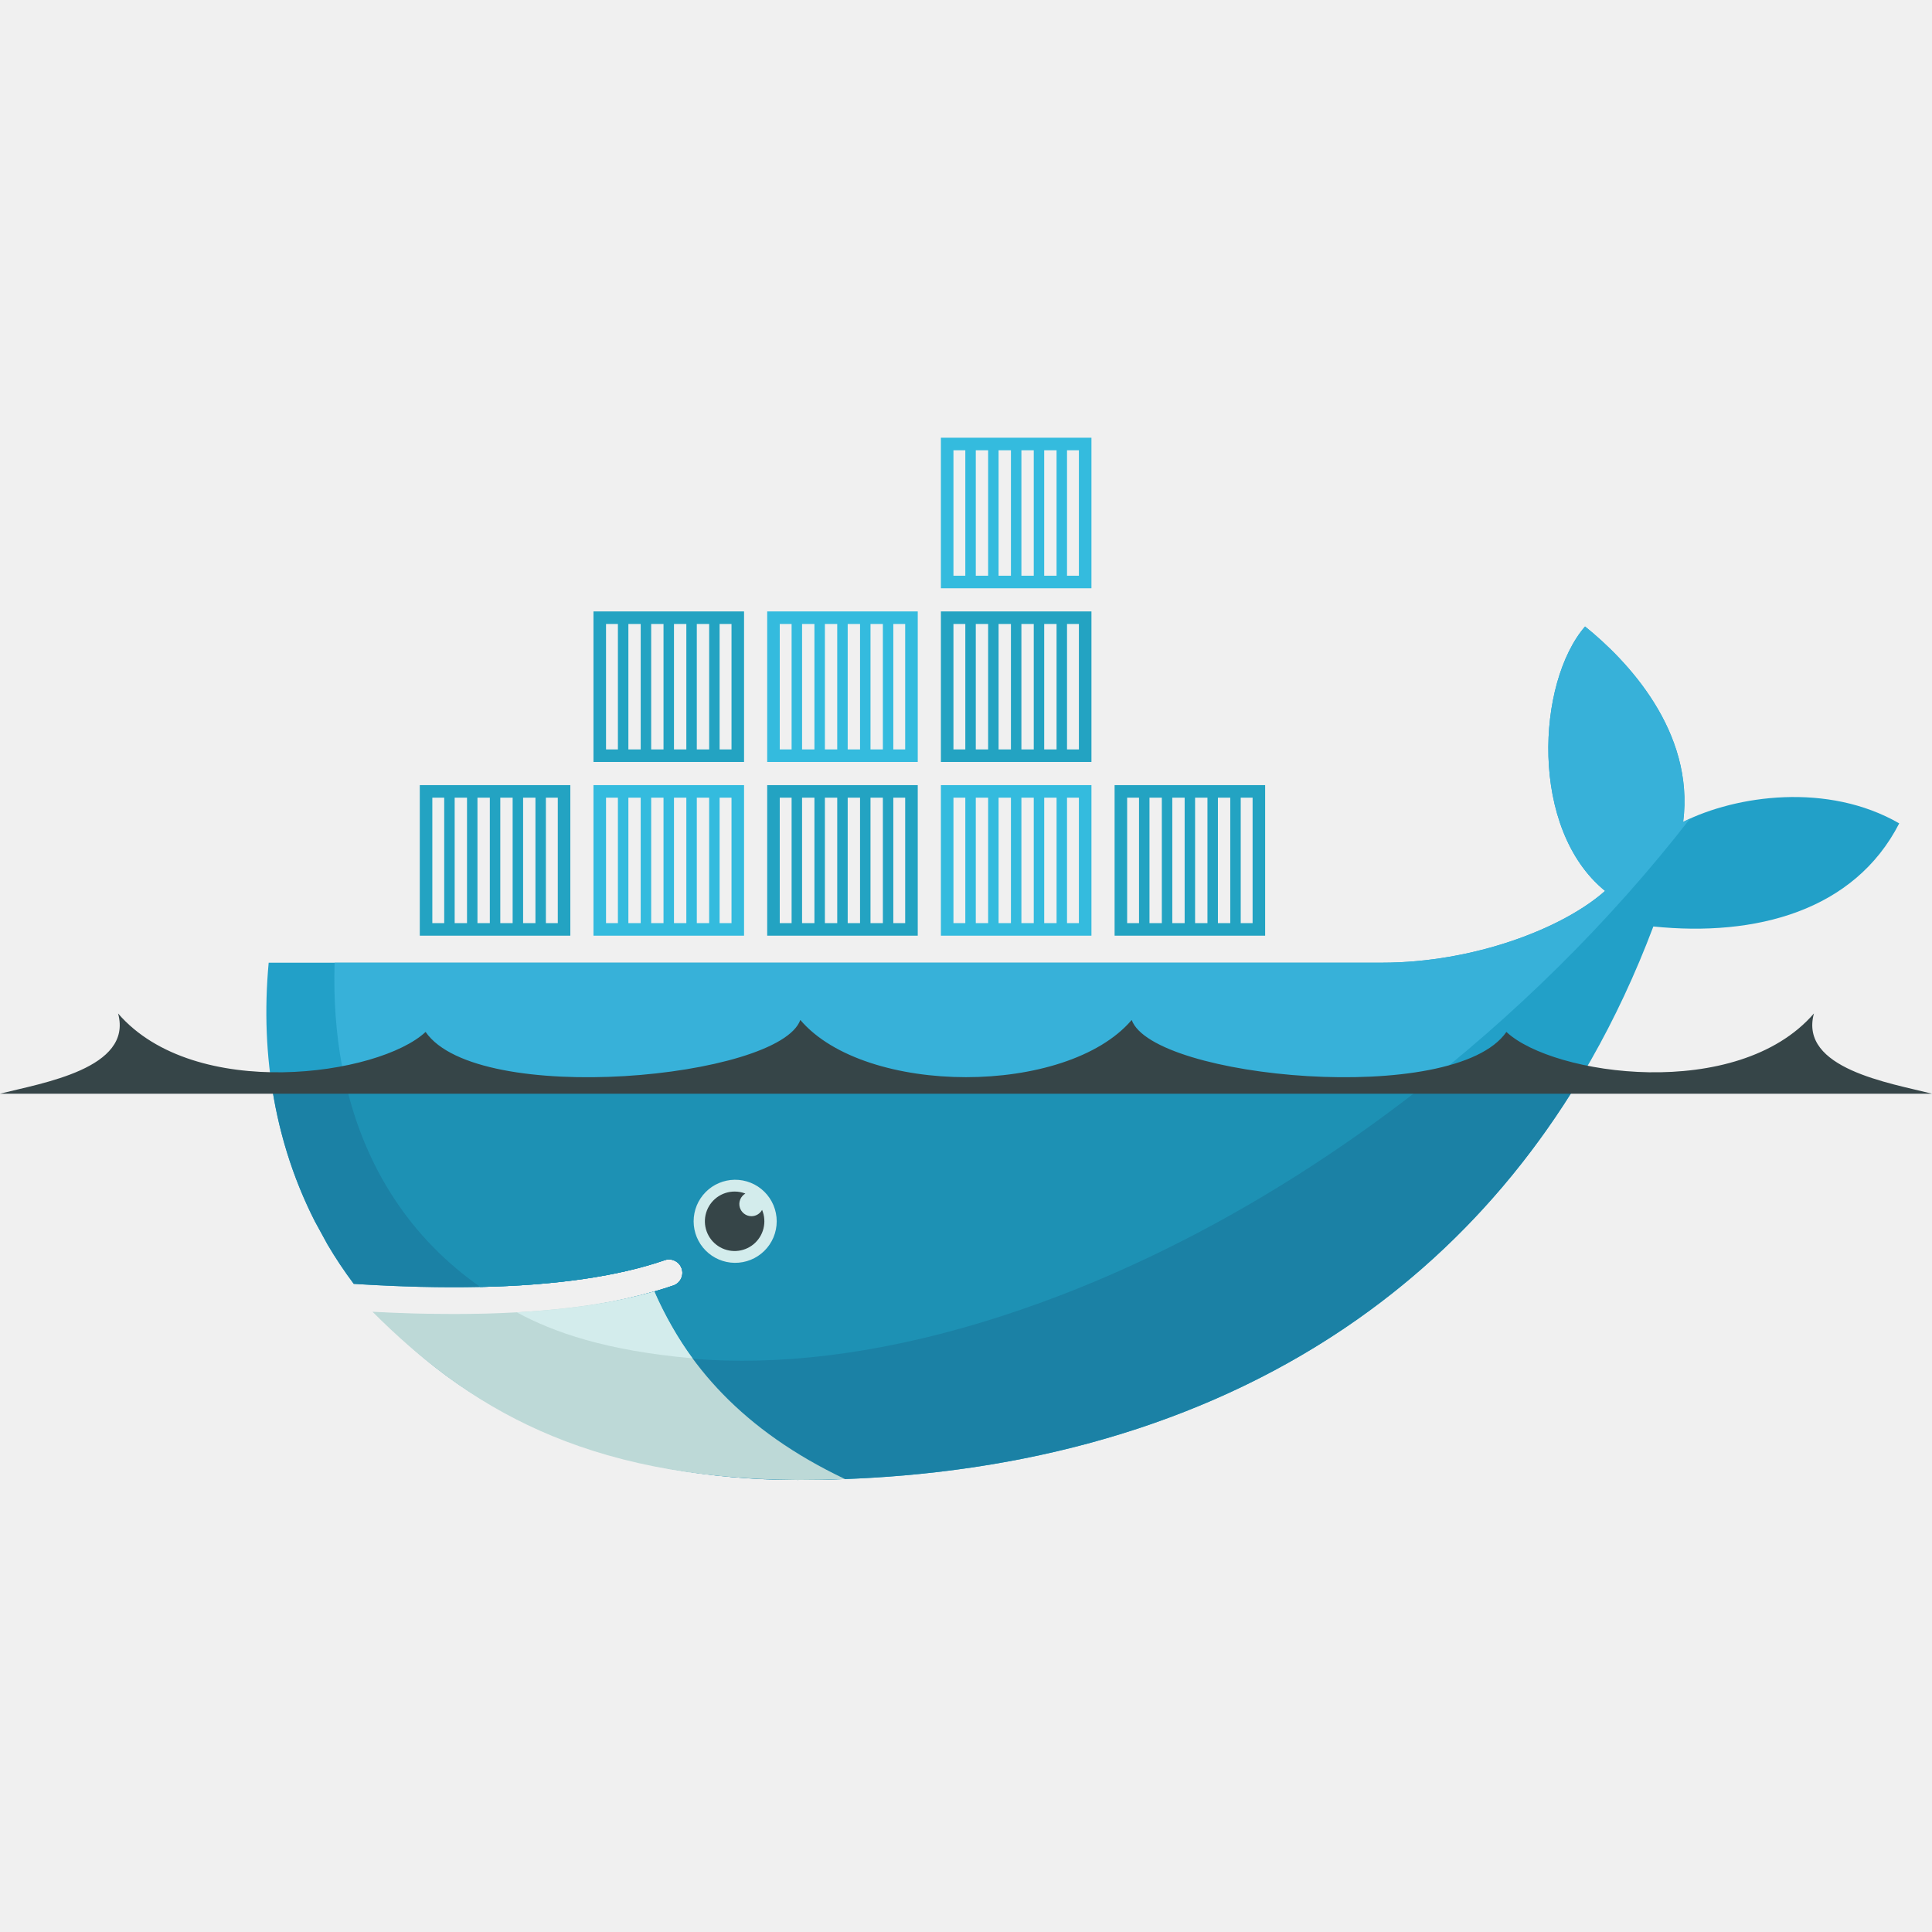
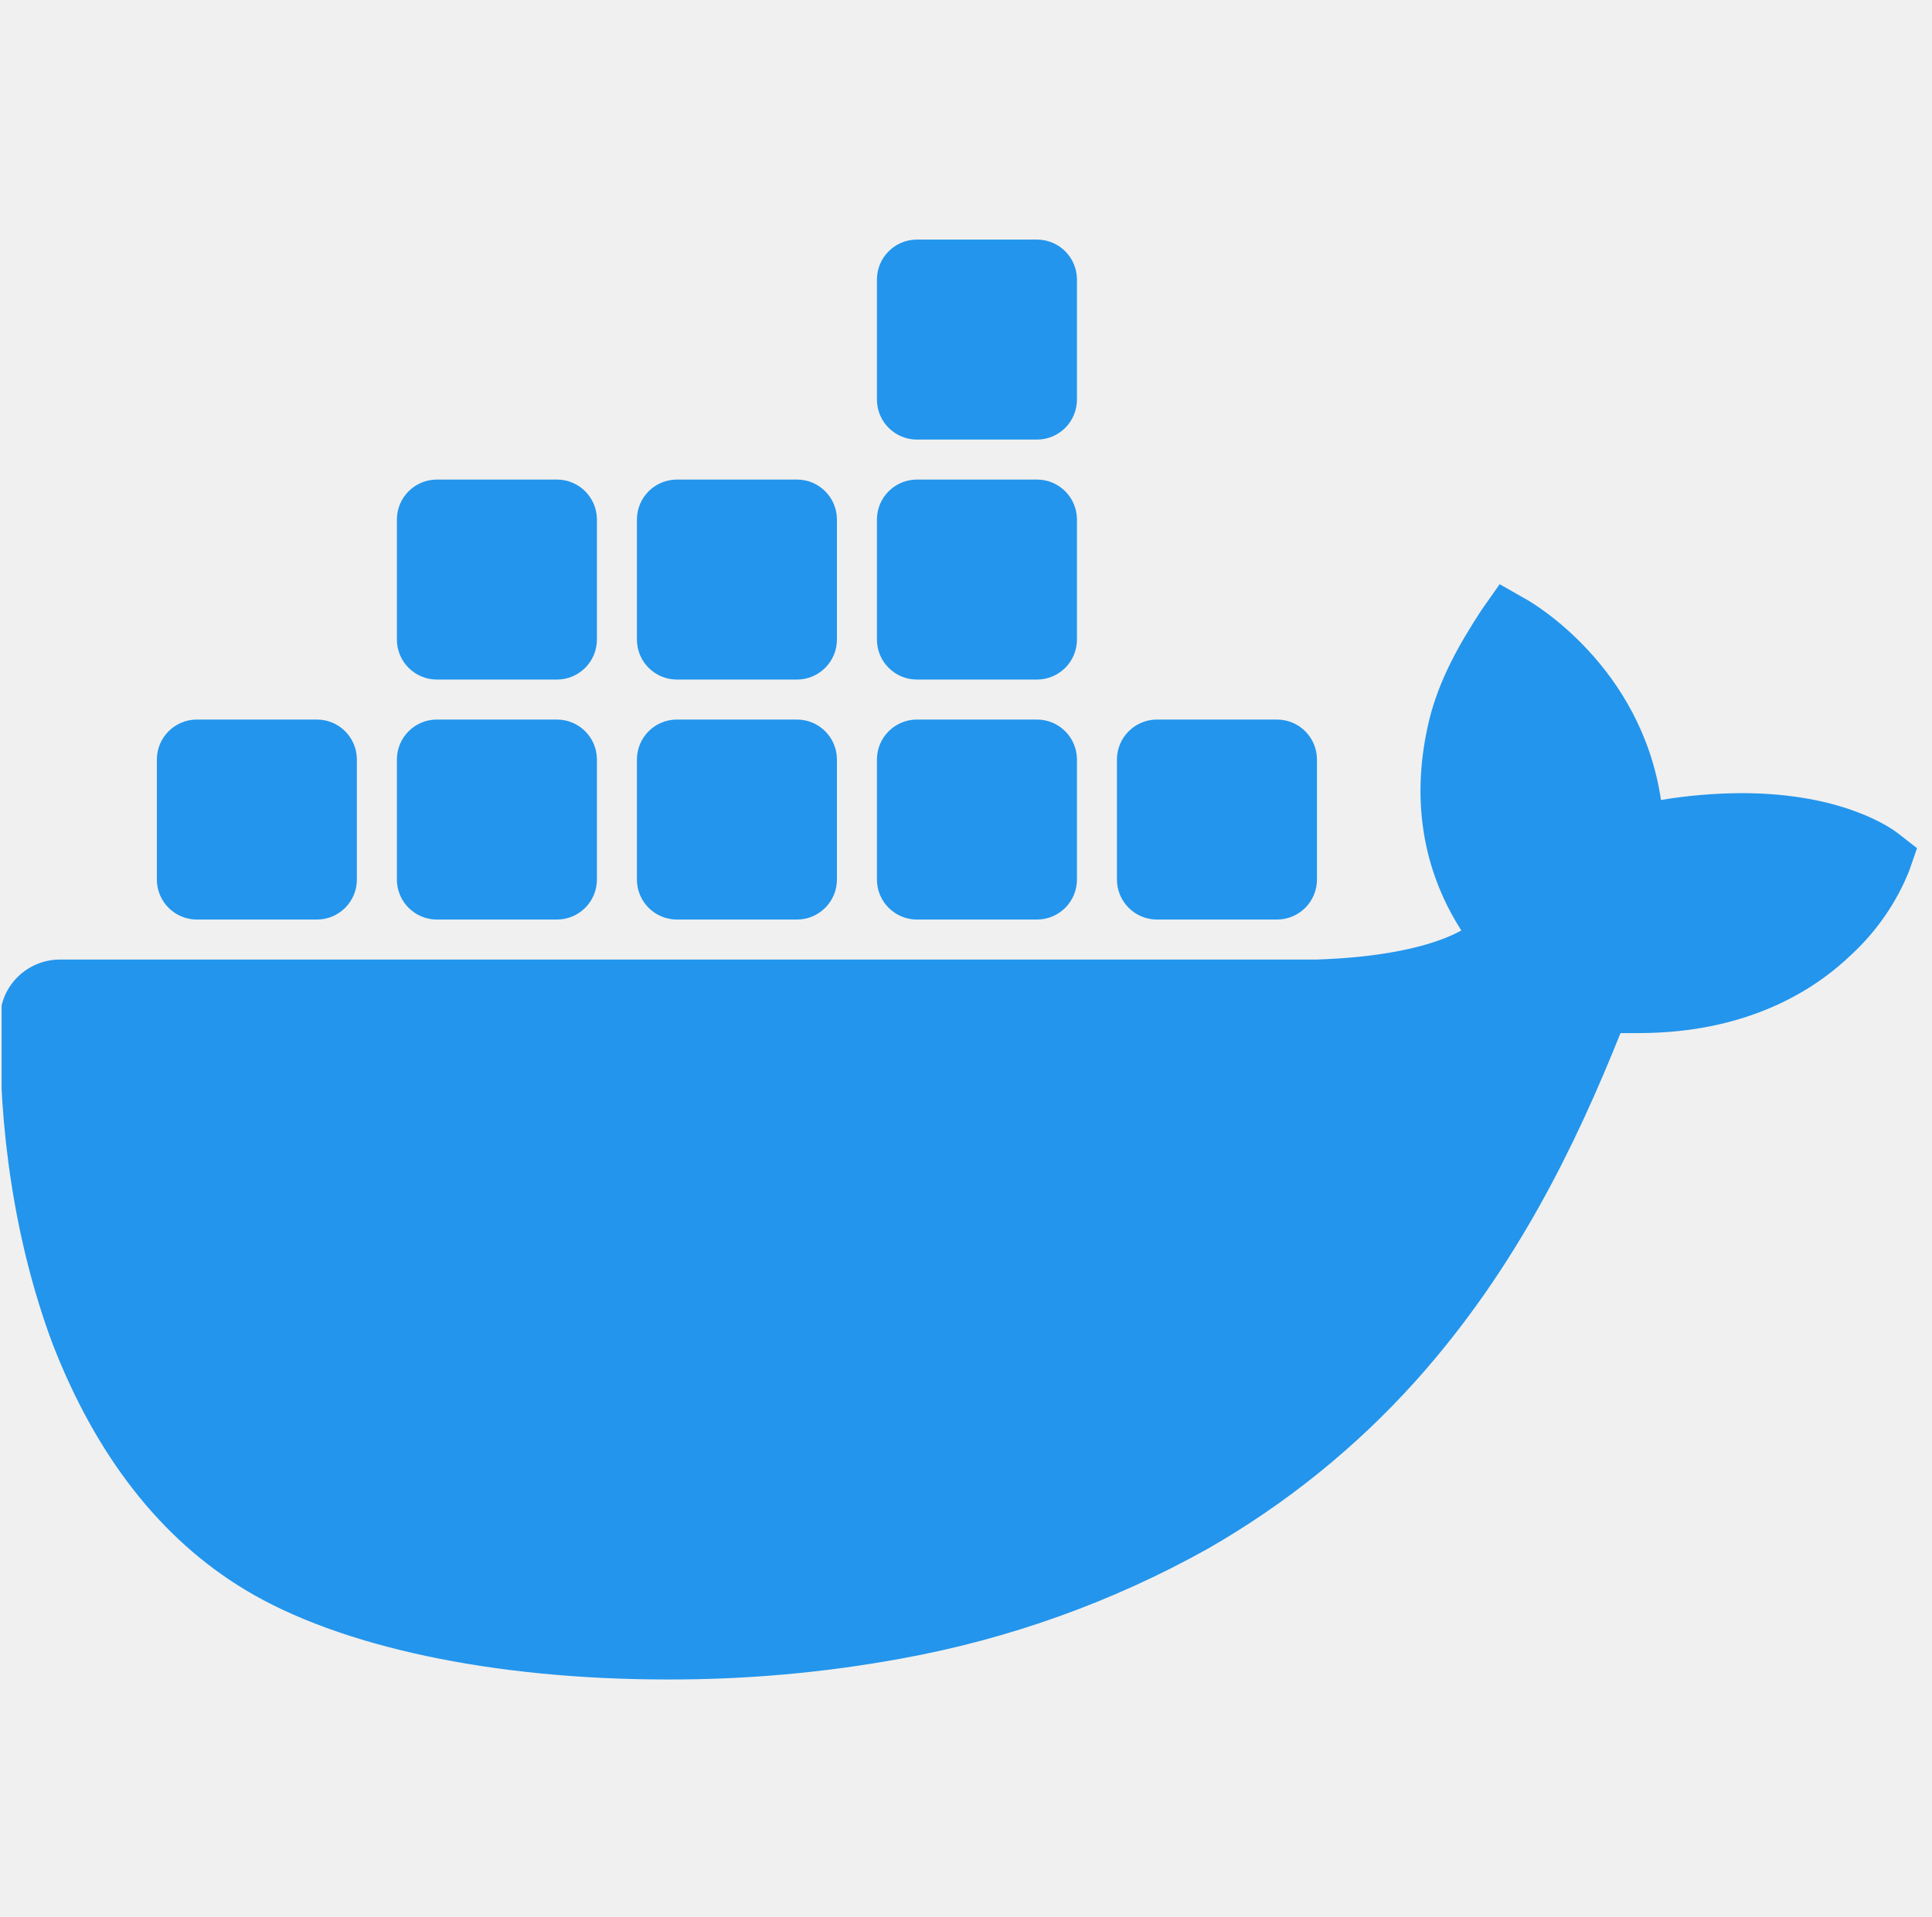
- <svg xmlns="http://www.w3.org/2000/svg" width="128" height="128" viewBox="0 0 128 128" fill="none">
-   <path fill-rule="evenodd" clip-rule="evenodd" d="M111.514 54.451C112.285 48.454 107.797 43.744 105.014 41.507C101.807 45.215 101.309 54.934 106.34 59.026C103.532 61.52 97.615 63.781 91.556 63.781H17.801C17.212 70.106 18.323 75.93 20.859 80.915L21.698 82.45C22.229 83.351 22.81 84.222 23.437 85.059C26.469 85.254 29.265 85.321 31.823 85.265H31.823C36.85 85.154 40.951 84.56 44.059 83.483C44.279 83.415 44.517 83.434 44.722 83.538C44.928 83.642 45.085 83.822 45.16 84.039C45.236 84.257 45.223 84.495 45.126 84.703C45.029 84.912 44.855 85.075 44.64 85.157C44.226 85.301 43.795 85.435 43.35 85.562H43.349C40.901 86.261 38.277 86.731 34.891 86.94C35.092 86.944 34.681 86.97 34.68 86.97C34.565 86.978 34.42 86.995 34.304 87.001C32.971 87.076 31.533 87.091 30.062 87.091C28.454 87.091 26.87 87.061 25.099 86.97L25.054 87.001C31.199 93.908 40.808 98.05 52.852 98.05C78.343 98.05 99.964 86.75 109.539 61.382C116.331 62.079 122.859 60.347 125.829 54.55C121.099 51.821 115.016 52.691 111.514 54.451" fill="#22A0C8" />
-   <path fill-rule="evenodd" clip-rule="evenodd" d="M111.514 54.451C112.285 48.454 107.797 43.744 105.014 41.507C101.807 45.215 101.309 54.934 106.34 59.026C103.532 61.52 97.615 63.781 91.556 63.781H22.169C21.868 73.467 25.462 80.82 31.822 85.265H31.823C36.85 85.154 40.951 84.56 44.059 83.483C44.279 83.415 44.517 83.434 44.722 83.538C44.928 83.642 45.085 83.822 45.16 84.039C45.236 84.257 45.223 84.495 45.126 84.703C45.029 84.912 44.855 85.075 44.64 85.157C44.226 85.301 43.795 85.435 43.35 85.562H43.349C40.901 86.261 38.051 86.792 34.665 87.001C34.664 87.001 34.583 86.922 34.582 86.922C43.257 91.373 55.836 91.356 70.258 85.817C86.428 79.604 101.476 67.769 111.975 54.232C111.817 54.303 111.663 54.376 111.514 54.451" fill="#37B1D9" />
-   <path fill-rule="evenodd" clip-rule="evenodd" d="M17.94 71.466C18.398 74.854 19.389 78.026 20.859 80.915L21.698 82.45C22.229 83.351 22.809 84.222 23.437 85.059C26.469 85.254 29.265 85.321 31.823 85.265C36.85 85.154 40.951 84.56 44.059 83.483C44.279 83.415 44.517 83.434 44.722 83.538C44.928 83.642 45.085 83.822 45.16 84.039C45.235 84.257 45.223 84.495 45.126 84.703C45.029 84.912 44.855 85.075 44.64 85.157C44.226 85.301 43.795 85.435 43.35 85.562H43.349C40.901 86.261 38.066 86.761 34.68 86.971C34.564 86.978 34.361 86.979 34.244 86.986C32.912 87.06 31.488 87.106 30.017 87.106C28.409 87.106 26.764 87.076 24.994 86.985C31.14 93.893 40.808 98.05 52.852 98.05C74.675 98.05 93.661 89.767 104.681 71.466H17.94Z" fill="#1B81A5" />
-   <path fill-rule="evenodd" clip-rule="evenodd" d="M22.833 71.466C24.137 77.414 27.272 82.084 31.823 85.265C36.85 85.154 40.951 84.56 44.059 83.483C44.279 83.415 44.517 83.434 44.722 83.538C44.928 83.642 45.085 83.822 45.16 84.039C45.235 84.257 45.223 84.495 45.126 84.703C45.029 84.912 44.855 85.075 44.64 85.157C44.226 85.301 43.795 85.435 43.35 85.562H43.349C40.901 86.261 38.006 86.761 34.62 86.971C43.294 91.42 55.837 91.356 70.258 85.817C78.982 82.465 87.378 77.475 94.911 71.466H22.833Z" fill="#1D91B4" />
-   <path fill-rule="evenodd" clip-rule="evenodd" d="M27.812 52.017H37.786V61.991H27.812V52.017ZM28.643 52.848H29.43V61.16H28.643V52.848ZM30.122 52.848H30.941V61.16H30.123V52.848H30.122ZM31.633 52.848H32.452V61.16H31.633V52.848ZM33.145 52.848H33.964V61.16H33.145V52.848ZM34.657 52.848H35.475V61.16H34.657V52.848ZM36.167 52.848H36.955V61.16H36.167V52.848ZM39.32 40.509H49.295V50.482H39.319V40.509H39.32ZM40.151 41.34H40.938V49.651H40.151V41.34ZM41.631 41.34H42.449V49.651H41.632V41.34H41.631ZM43.142 41.34H43.96V49.651H43.142V41.34ZM44.653 41.34H45.472V49.651H44.653V41.34ZM46.165 41.34H46.984V49.651H46.165V41.34ZM47.676 41.34H48.464V49.651H47.676V41.34Z" fill="#23A3C2" />
-   <path fill-rule="evenodd" clip-rule="evenodd" d="M39.32 52.017H49.295V61.991H39.319V52.017H39.32ZM40.151 52.848H40.938V61.16H40.151V52.848ZM41.631 52.848H42.449V61.16H41.632V52.848H41.631ZM43.142 52.848H43.96V61.16H43.142V52.848ZM44.653 52.848H45.472V61.16H44.653V52.848ZM46.165 52.848H46.983V61.16H46.165V52.848ZM47.676 52.848H48.464V61.16H47.676V52.848Z" fill="#34BBDE" />
-   <path fill-rule="evenodd" clip-rule="evenodd" d="M50.829 52.017H60.803V61.991H50.829V52.017ZM51.66 52.848H52.446V61.16H51.66V52.848ZM53.139 52.848H53.958V61.16H53.139V52.848ZM54.651 52.848H55.469V61.16H54.651V52.848ZM56.162 52.848H56.98V61.16H56.162V52.848ZM57.673 52.848H58.492V61.16H57.673V52.848ZM59.184 52.848H59.971V61.16H59.184V52.848V52.848Z" fill="#23A3C2" />
-   <path fill-rule="evenodd" clip-rule="evenodd" d="M50.829 40.509H60.803V50.482H50.829V40.509ZM51.66 41.34H52.446V49.651H51.66V41.34ZM53.139 41.34H53.958V49.651H53.139V41.34ZM54.651 41.34H55.469V49.651H54.651V41.34ZM56.162 41.34H56.98V49.651H56.162V41.34ZM57.673 41.34H58.492V49.651H57.673V41.34ZM59.184 41.34H59.971V49.651H59.184V41.34V41.34ZM62.337 52.017H72.311V61.991H62.337V52.017ZM63.168 52.848H63.955V61.16H63.168V52.848ZM64.648 52.848H65.466V61.16H64.648V52.848ZM66.159 52.848H66.977V61.16H66.159V52.848ZM67.67 52.848H68.489V61.16H67.67V52.848ZM69.182 52.848H70.001V61.16H69.182V52.848ZM70.693 52.848H71.48V61.16H70.693V52.848Z" fill="#34BBDE" />
-   <path fill-rule="evenodd" clip-rule="evenodd" d="M62.337 40.509H72.311V50.482H62.337V40.509ZM63.168 41.34H63.955V49.651H63.168V41.34ZM64.648 41.34H65.466V49.651H64.648V41.34ZM66.159 41.34H66.977V49.651H66.159V41.34ZM67.67 41.34H68.489V49.651H67.67V41.34ZM69.181 41.34H70V49.651H69.181V41.34ZM70.693 41.34H71.48V49.651H70.693V41.34Z" fill="#23A3C2" />
-   <path fill-rule="evenodd" clip-rule="evenodd" d="M62.337 29H72.311V38.975H62.337V29ZM63.168 29.831H63.955V38.143H63.168V29.83V29.831ZM64.648 29.831H65.466V38.143H64.648V29.83V29.831ZM66.159 29.831H66.977V38.143H66.159V29.83V29.831ZM67.67 29.831H68.489V38.143H67.67V29.83V29.831ZM69.181 29.831H70V38.143H69.181V29.83V29.831ZM70.693 29.831H71.48V38.143H70.693V29.83V29.831Z" fill="#34BBDE" />
-   <path fill-rule="evenodd" clip-rule="evenodd" d="M73.845 52.017H83.819V61.991H73.845V52.017ZM74.675 52.848H75.463V61.16H74.676V52.848H74.675ZM76.155 52.848H76.974V61.16H76.156V52.848H76.155ZM77.667 52.848H78.486V61.16H77.667V52.848ZM79.178 52.848H79.997V61.16H79.178V52.848ZM80.69 52.848H81.508V61.16H80.69V52.848ZM82.201 52.848H82.988V61.16H82.201V52.848Z" fill="#23A3C2" />
-   <path fill-rule="evenodd" clip-rule="evenodd" d="M48.67 78.162C49.035 78.157 49.396 78.225 49.735 78.361C50.073 78.497 50.38 78.699 50.64 78.955C50.899 79.211 51.105 79.516 51.246 79.853C51.386 80.189 51.459 80.55 51.459 80.915C51.459 81.279 51.386 81.64 51.246 81.976C51.105 82.312 50.899 82.618 50.639 82.873C50.38 83.129 50.072 83.331 49.734 83.467C49.395 83.603 49.034 83.671 48.669 83.666C47.946 83.656 47.255 83.362 46.747 82.846C46.239 82.331 45.955 81.637 45.955 80.913C45.955 80.19 46.24 79.496 46.748 78.981C47.256 78.466 47.947 78.172 48.67 78.162Z" fill="#D3ECEC" />
-   <path fill-rule="evenodd" clip-rule="evenodd" d="M48.67 78.943C48.922 78.943 49.162 78.99 49.383 79.076C49.23 79.165 49.111 79.302 49.044 79.465C48.976 79.628 48.964 79.809 49.01 79.98C49.056 80.15 49.157 80.301 49.297 80.409C49.437 80.517 49.608 80.576 49.785 80.576C50.089 80.576 50.354 80.407 50.49 80.158C50.653 80.548 50.685 80.981 50.582 81.391C50.48 81.801 50.248 82.167 49.922 82.436C49.595 82.704 49.191 82.86 48.769 82.881C48.346 82.902 47.928 82.787 47.577 82.552C47.225 82.317 46.958 81.976 46.816 81.578C46.673 81.18 46.662 80.747 46.785 80.342C46.907 79.938 47.157 79.583 47.496 79.331C47.836 79.079 48.247 78.943 48.67 78.943V78.943ZM0 72.46H128C125.213 71.753 119.182 70.798 120.177 67.145C115.109 73.01 102.887 71.26 99.803 68.368C96.368 73.35 76.373 71.456 74.978 67.575C70.672 72.629 57.329 72.629 53.023 67.575C51.627 71.456 31.632 73.35 28.197 68.368C25.113 71.26 12.892 73.01 7.824 67.146C8.819 70.798 2.788 71.753 0 72.46" fill="#364548" />
-   <path fill-rule="evenodd" clip-rule="evenodd" d="M55.984 97.991C49.17 94.757 45.43 90.361 43.349 85.563C40.817 86.285 37.775 86.747 34.239 86.945C32.908 87.02 31.506 87.058 30.037 87.058C28.342 87.058 26.556 87.008 24.68 86.908C30.93 93.154 38.617 97.963 52.852 98.05C53.903 98.05 54.946 98.03 55.984 97.991" fill="#BDD9D7" />
-   <path fill-rule="evenodd" clip-rule="evenodd" d="M45.88 89.991C44.937 88.711 44.023 87.102 43.35 85.562C40.819 86.285 37.775 86.747 34.239 86.946C36.668 88.264 40.141 89.485 45.88 89.991" fill="#D3ECEC" />
+ <svg xmlns="http://www.w3.org/2000/svg" width="129" height="128" viewBox="0 0 129 128" fill="none">
+   <g clip-path="url(#clip0_975_19)">
+     <path d="M126.737 55.657C126.389 55.384 123.144 52.967 116.298 52.967C114.49 52.975 112.687 53.127 110.905 53.424C109.58 44.465 102.307 40.256 101.971 40.061L100.133 39.014L98.923 40.734C97.409 43.047 96.07 45.435 95.421 48.114C94.195 53.229 94.941 58.031 97.574 62.137C94.39 63.886 88.965 64.041 87.934 64.079H4.016C1.809 64.081 0.02 65.841 0.006 68.016C-0.092 75.316 0.949 82.848 3.495 89.702C6.404 97.229 10.733 102.774 16.364 106.166C22.673 109.978 32.924 112.157 44.546 112.157C49.795 112.173 55.035 111.706 60.196 110.758C67.37 109.457 74.275 106.984 80.621 103.439C85.851 100.45 90.557 96.649 94.561 92.181C101.252 84.707 105.237 76.387 108.202 68.991C108.6 68.991 108.998 68.991 109.383 68.991C116.71 68.991 121.213 66.098 123.697 63.675C125.348 62.129 126.638 60.246 127.474 58.16L128 56.642L126.737 55.657Z" fill="#2395EC" />
+     <path d="M21.158 61.408H13.145C11.671 61.408 10.474 60.211 10.474 58.737V50.724C10.474 49.249 11.671 48.053 13.145 48.053H21.158C22.633 48.053 23.829 49.249 23.829 50.724V58.737C23.829 60.211 22.633 61.408 21.158 61.408Z" fill="#2395EC" />
+     <path d="M37.185 61.408H29.172C27.697 61.408 26.5 60.211 26.5 58.737V50.724C26.5 49.249 27.697 48.053 29.172 48.053H37.185C38.659 48.053 39.856 49.249 39.856 50.724V58.737C39.856 60.211 38.659 61.408 37.185 61.408Z" fill="#2395EC" />
+     <path d="M53.211 61.408H45.198C43.723 61.408 42.527 60.211 42.527 58.737V50.724C42.527 49.249 43.723 48.053 45.198 48.053H53.211C54.685 48.053 55.882 49.249 55.882 50.724V58.737C55.882 60.211 54.685 61.408 53.211 61.408Z" fill="#2395EC" />
+     <path d="M69.237 61.408H61.224C59.75 61.408 58.553 60.211 58.553 58.737V50.724C58.553 49.249 59.75 48.053 61.224 48.053H69.237C70.712 48.053 71.908 49.249 71.908 50.724V58.737C71.908 60.211 70.712 61.408 69.237 61.408Z" fill="#2395EC" />
+     <path d="M37.185 45.381H29.172C27.697 45.381 26.5 44.185 26.5 42.71V34.697C26.5 33.223 27.697 32.026 29.172 32.026H37.185C38.659 32.026 39.856 33.223 39.856 34.697V42.71C39.856 44.185 38.659 45.381 37.185 45.381Z" fill="#2395EC" />
+     <path d="M53.211 45.381H45.198C43.723 45.381 42.527 44.185 42.527 42.71V34.697C42.527 33.223 43.723 32.026 45.198 32.026H53.211C54.685 32.026 55.882 33.223 55.882 34.697V42.71C55.882 44.185 54.685 45.381 53.211 45.381Z" fill="#2395EC" />
+     <path d="M69.237 45.381H61.224C59.75 45.381 58.553 44.185 58.553 42.71V34.697C58.553 33.223 59.75 32.026 61.224 32.026H69.237C70.712 32.026 71.908 33.223 71.908 34.697V42.71C71.908 44.185 70.712 45.381 69.237 45.381Z" fill="#2395EC" />
+     <path d="M69.237 29.355H61.224C59.75 29.355 58.553 28.159 58.553 26.684V18.671C58.553 17.197 59.75 16 61.224 16H69.237C70.712 16 71.908 17.197 71.908 18.671V26.684C71.908 28.159 70.712 29.355 69.237 29.355Z" fill="#2395EC" />
+     <path d="M85.263 61.408H77.25C75.776 61.408 74.579 60.211 74.579 58.737V50.724C74.579 49.249 75.776 48.053 77.25 48.053H85.263C86.738 48.053 87.934 49.249 87.934 50.724V58.737C87.934 60.211 86.738 61.408 85.263 61.408Z" fill="#2395EC" />
+   </g>
+   <defs>
+     <clipPath id="clip0_975_19">
+       <rect width="128" height="128" fill="white" transform="translate(0.108887)" />
+     </clipPath>
+   </defs>
</svg>
